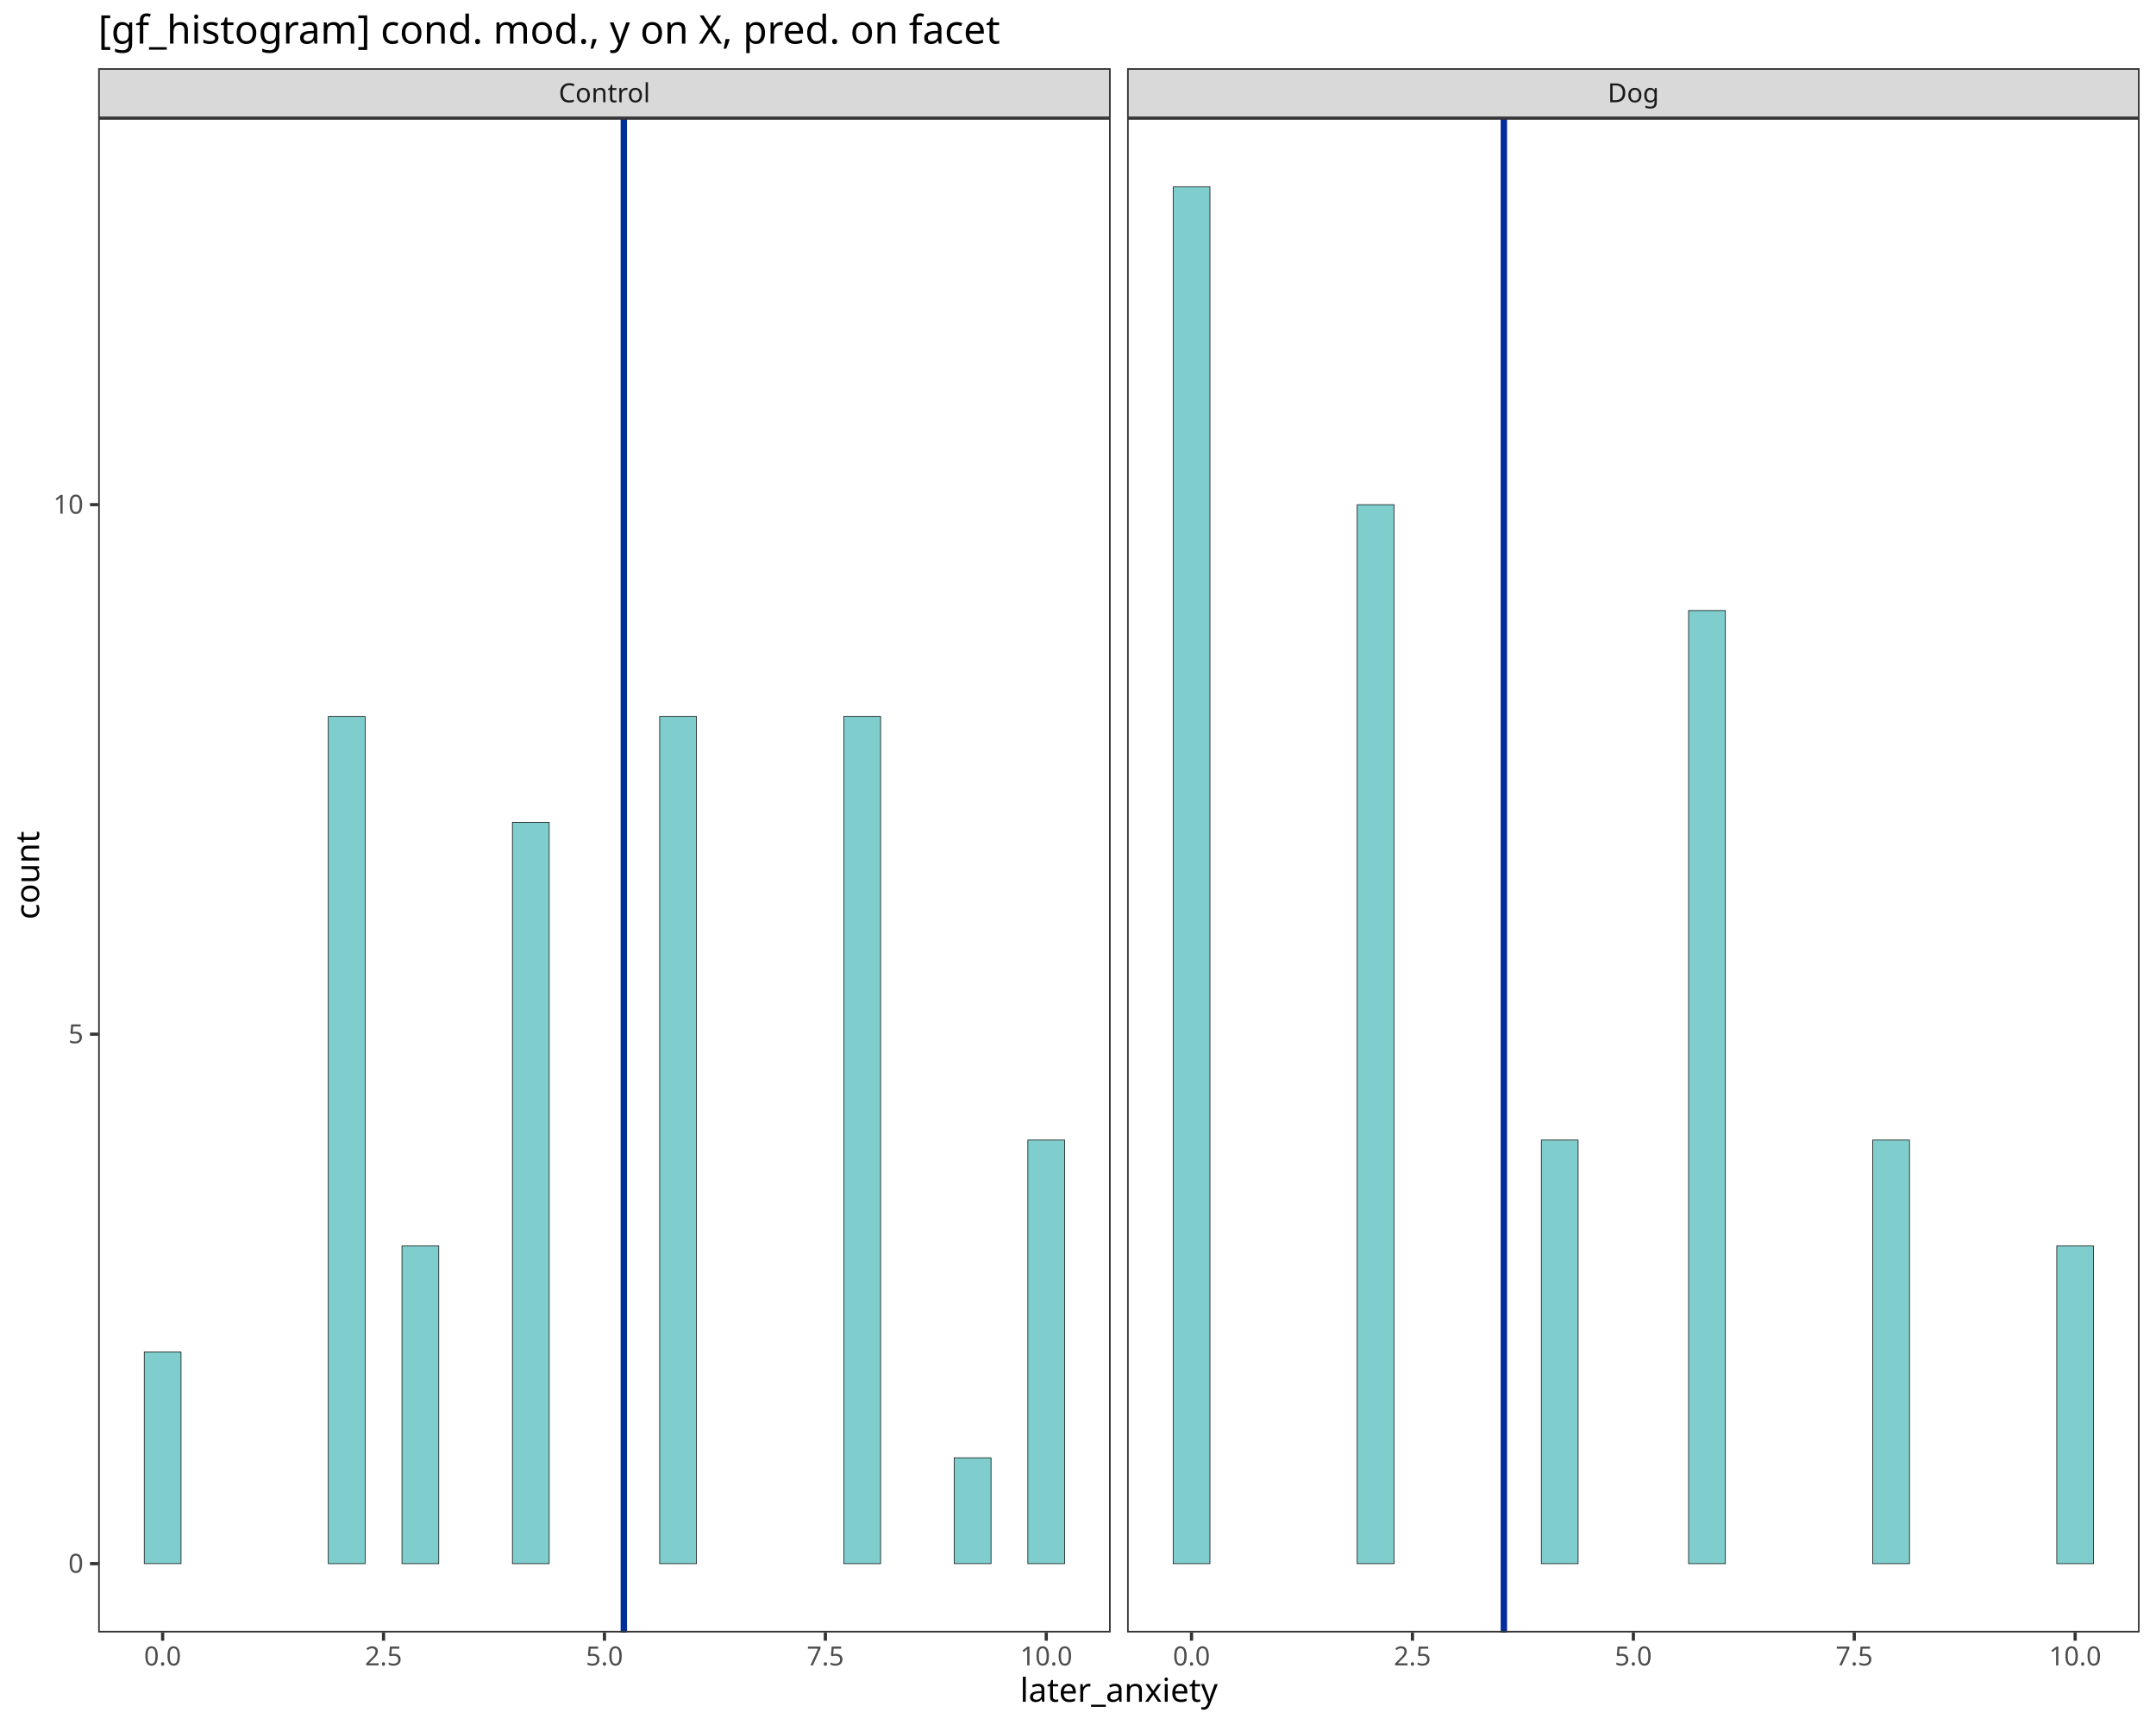
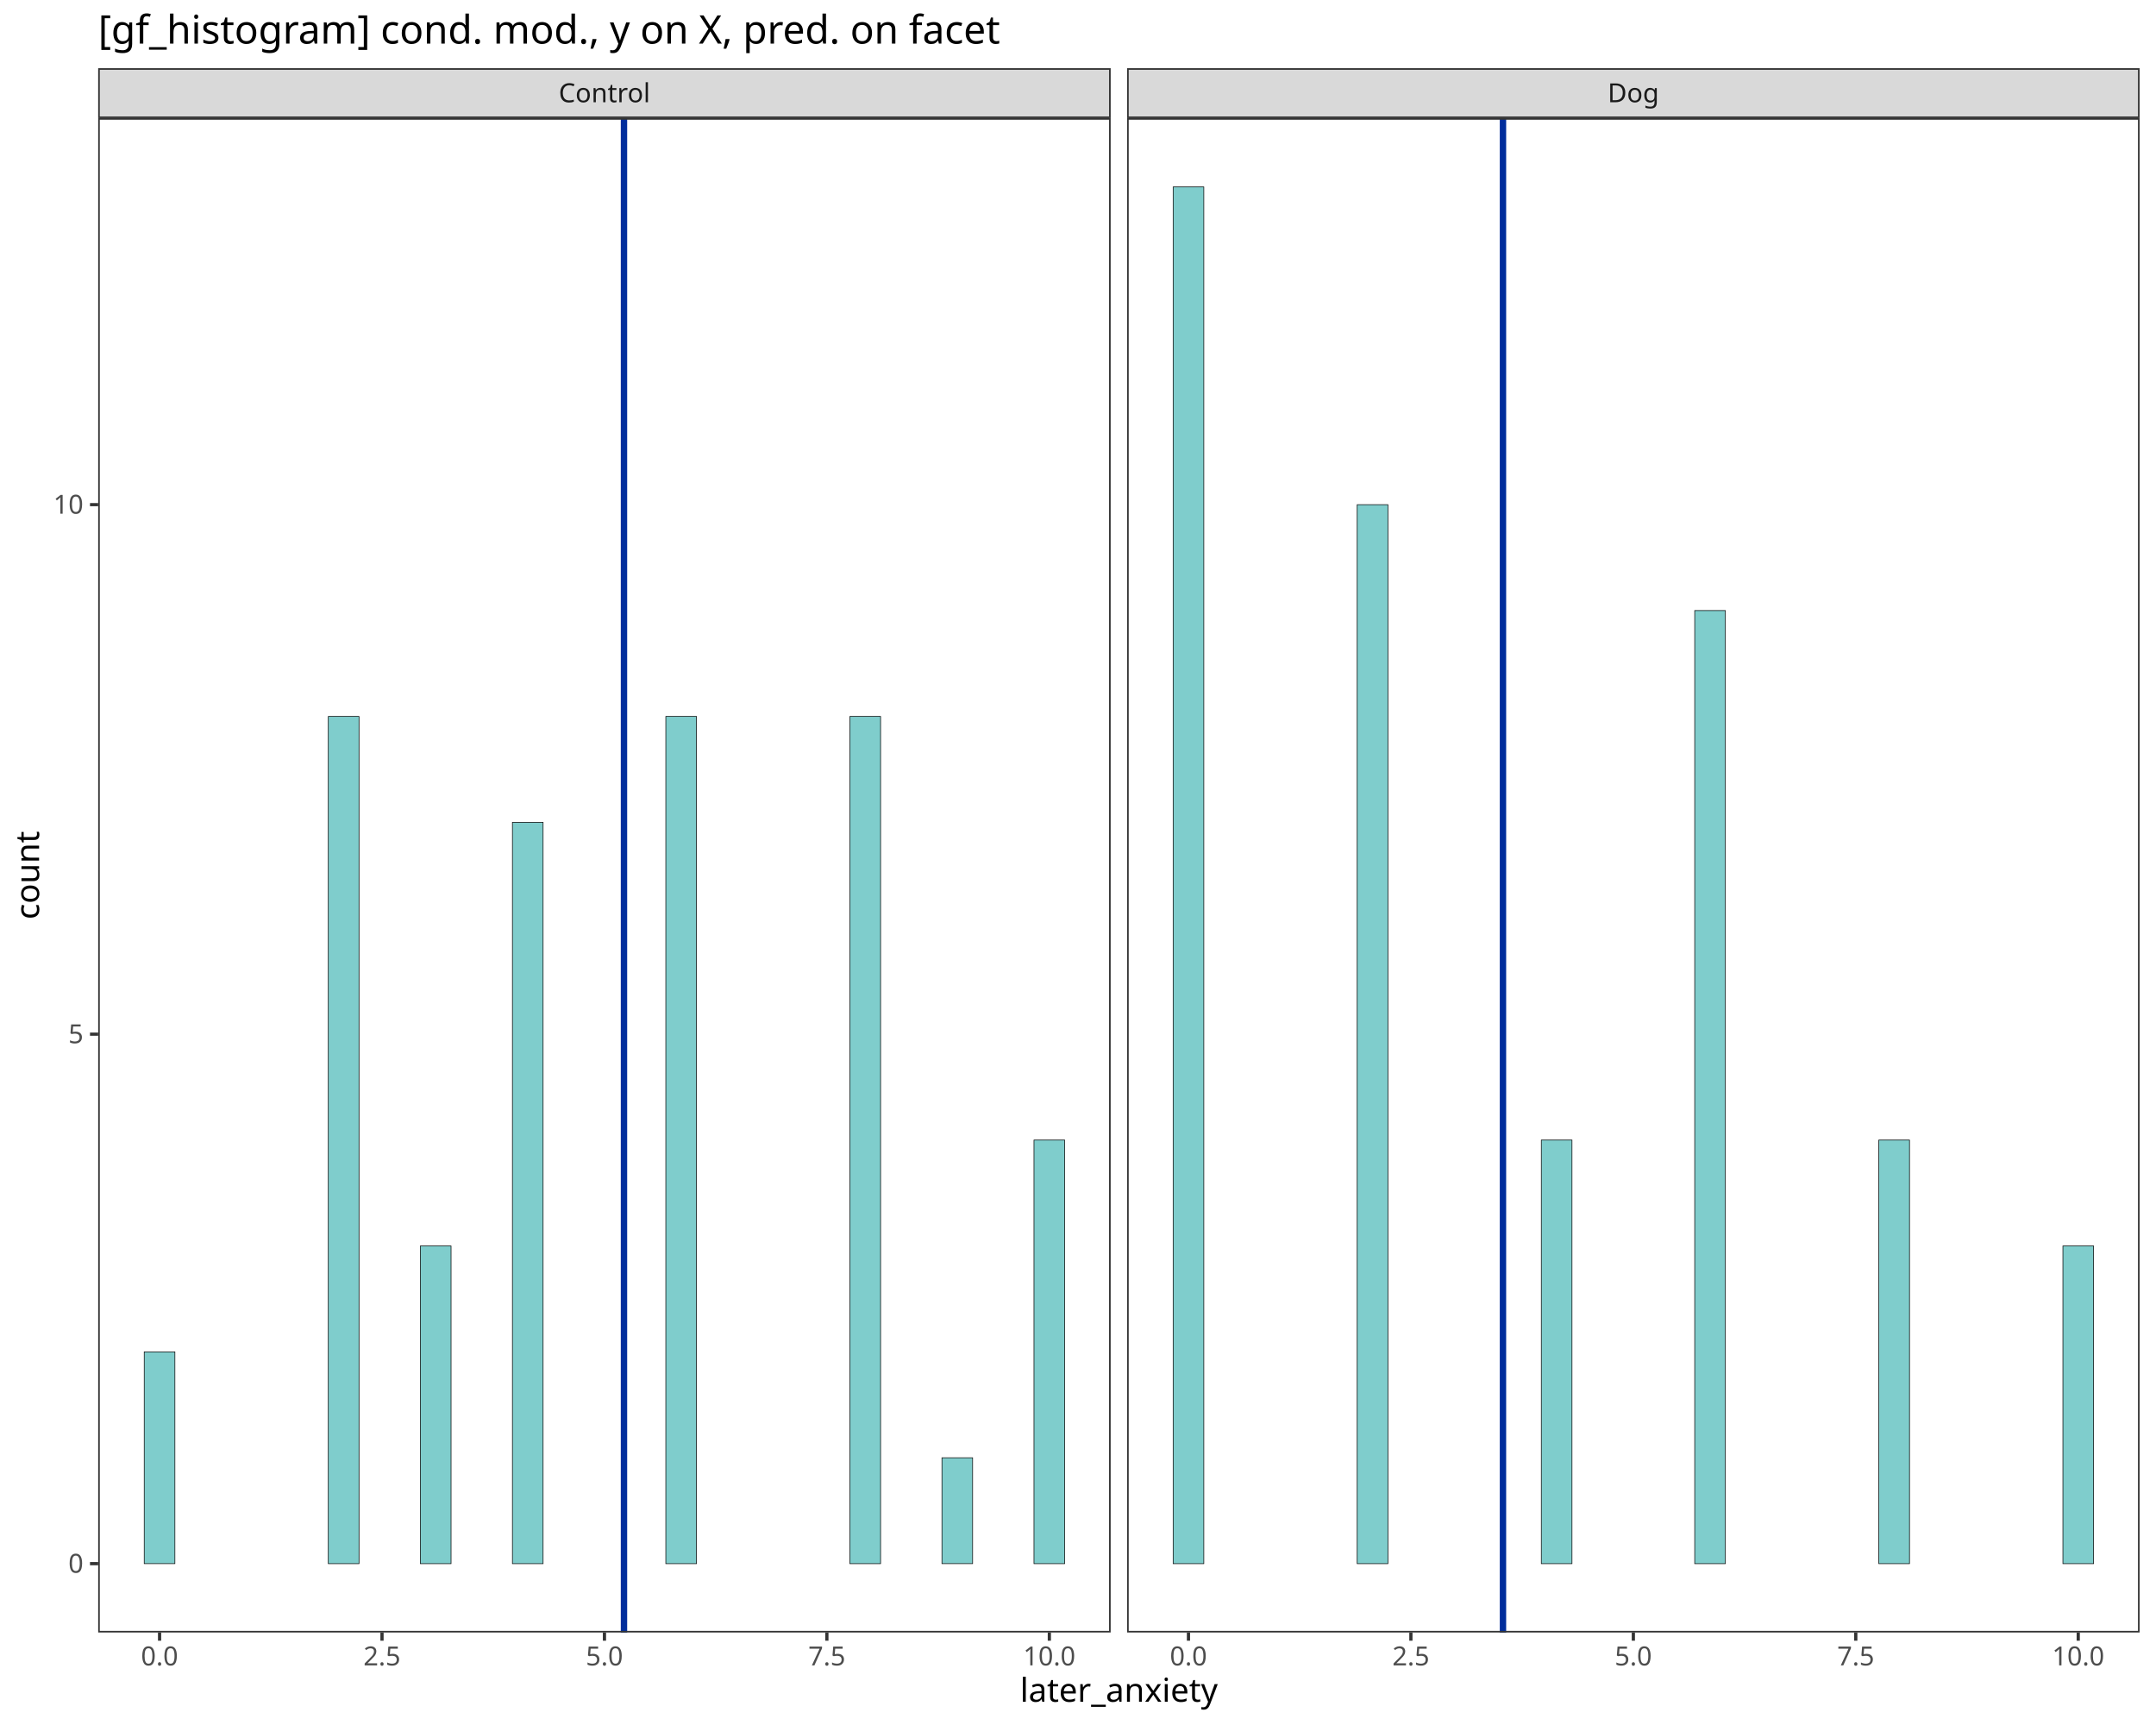
<svg xmlns="http://www.w3.org/2000/svg" class="svglite" data-engine-version="2.0" width="720.00pt" height="576.00pt" viewBox="0 0 720.00 576.00">
  <defs>
    <style type="text/css">
    .svglite line, .svglite polyline, .svglite polygon, .svglite path, .svglite rect, .svglite circle {
      fill: none;
      stroke: #000000;
      stroke-linecap: round;
      stroke-linejoin: round;
      stroke-miterlimit: 10.00;
    }
  </style>
  </defs>
  <rect width="100%" height="100%" style="stroke: none; fill: #FFFFFF;" />
  <defs>
    <clipPath id="cpMC4wMHw3MjAuMDB8MC4wMHw1NzYuMDA=">
      <rect x="0.00" y="0.00" width="720.00" height="576.00" />
    </clipPath>
  </defs>
  <g clip-path="url(#cpMC4wMHw3MjAuMDB8MC4wMHw1NzYuMDA=)">
    <rect x="0.00" y="0.00" width="720.00" height="576.00" style="stroke-width: 1.07; stroke: #FFFFFF; fill: #FFFFFF;" />
  </g>
  <defs>
    <clipPath id="cpMzIuNzl8MzcwLjkyfDM5LjQzfDU0NS4xMQ==">
      <rect x="32.79" y="39.43" width="338.12" height="505.68" />
    </clipPath>
  </defs>
  <g clip-path="url(#cpMzIuNzl8MzcwLjkyfDM5LjQzfDU0NS4xMQ==)">
    <rect x="32.79" y="39.43" width="338.12" height="505.68" style="stroke-width: 1.07; stroke: none; fill: #FFFFFF;" />
-     <rect x="48.16" y="451.40" width="12.30" height="70.72" style="stroke-width: 0.21; stroke-linecap: butt; stroke-linejoin: miter; fill: #009D9A; fill-opacity: 0.50;" />
-     <rect x="60.46" y="522.13" width="12.30" height="0.00" style="stroke-width: 0.21; stroke-linecap: butt; stroke-linejoin: miter; fill: #009D9A; fill-opacity: 0.50;" />
-     <rect x="72.75" y="522.13" width="12.30" height="0.00" style="stroke-width: 0.21; stroke-linecap: butt; stroke-linejoin: miter; fill: #009D9A; fill-opacity: 0.50;" />
-     <rect x="85.05" y="522.13" width="12.30" height="0.00" style="stroke-width: 0.21; stroke-linecap: butt; stroke-linejoin: miter; fill: #009D9A; fill-opacity: 0.50;" />
-     <rect x="97.34" y="522.13" width="12.30" height="0.00" style="stroke-width: 0.21; stroke-linecap: butt; stroke-linejoin: miter; fill: #009D9A; fill-opacity: 0.50;" />
-     <rect x="109.64" y="239.23" width="12.30" height="282.90" style="stroke-width: 0.21; stroke-linecap: butt; stroke-linejoin: miter; fill: #009D9A; fill-opacity: 0.50;" />
-     <rect x="121.94" y="522.13" width="12.30" height="0.00" style="stroke-width: 0.21; stroke-linecap: butt; stroke-linejoin: miter; fill: #009D9A; fill-opacity: 0.50;" />
-     <rect x="134.23" y="416.04" width="12.30" height="106.09" style="stroke-width: 0.21; stroke-linecap: butt; stroke-linejoin: miter; fill: #009D9A; fill-opacity: 0.50;" />
-     <rect x="146.53" y="522.13" width="12.30" height="0.00" style="stroke-width: 0.21; stroke-linecap: butt; stroke-linejoin: miter; fill: #009D9A; fill-opacity: 0.50;" />
-     <rect x="158.82" y="522.13" width="12.30" height="0.00" style="stroke-width: 0.21; stroke-linecap: butt; stroke-linejoin: miter; fill: #009D9A; fill-opacity: 0.50;" />
-     <rect x="171.12" y="274.59" width="12.30" height="247.54" style="stroke-width: 0.21; stroke-linecap: butt; stroke-linejoin: miter; fill: #009D9A; fill-opacity: 0.50;" />
-     <rect x="183.41" y="522.13" width="12.30" height="0.00" style="stroke-width: 0.21; stroke-linecap: butt; stroke-linejoin: miter; fill: #009D9A; fill-opacity: 0.50;" />
-     <rect x="195.71" y="522.13" width="12.30" height="0.00" style="stroke-width: 0.21; stroke-linecap: butt; stroke-linejoin: miter; fill: #009D9A; fill-opacity: 0.50;" />
-     <rect x="208.00" y="522.13" width="12.30" height="0.00" style="stroke-width: 0.21; stroke-linecap: butt; stroke-linejoin: miter; fill: #009D9A; fill-opacity: 0.50;" />
-     <rect x="220.30" y="239.23" width="12.30" height="282.90" style="stroke-width: 0.21; stroke-linecap: butt; stroke-linejoin: miter; fill: #009D9A; fill-opacity: 0.50;" />
-     <rect x="232.59" y="522.13" width="12.30" height="0.00" style="stroke-width: 0.21; stroke-linecap: butt; stroke-linejoin: miter; fill: #009D9A; fill-opacity: 0.50;" />
-     <rect x="244.89" y="522.13" width="12.30" height="0.00" style="stroke-width: 0.21; stroke-linecap: butt; stroke-linejoin: miter; fill: #009D9A; fill-opacity: 0.50;" />
-     <rect x="257.18" y="522.13" width="12.30" height="0.00" style="stroke-width: 0.21; stroke-linecap: butt; stroke-linejoin: miter; fill: #009D9A; fill-opacity: 0.50;" />
-     <rect x="269.48" y="522.13" width="12.30" height="0.00" style="stroke-width: 0.21; stroke-linecap: butt; stroke-linejoin: miter; fill: #009D9A; fill-opacity: 0.50;" />
-     <rect x="281.78" y="239.23" width="12.30" height="282.90" style="stroke-width: 0.21; stroke-linecap: butt; stroke-linejoin: miter; fill: #009D9A; fill-opacity: 0.50;" />
-     <rect x="294.07" y="522.13" width="12.30" height="0.00" style="stroke-width: 0.21; stroke-linecap: butt; stroke-linejoin: miter; fill: #009D9A; fill-opacity: 0.50;" />
-     <rect x="306.37" y="522.13" width="12.30" height="0.00" style="stroke-width: 0.21; stroke-linecap: butt; stroke-linejoin: miter; fill: #009D9A; fill-opacity: 0.50;" />
-     <rect x="318.66" y="486.76" width="12.30" height="35.36" style="stroke-width: 0.21; stroke-linecap: butt; stroke-linejoin: miter; fill: #009D9A; fill-opacity: 0.50;" />
-     <rect x="330.96" y="522.13" width="12.30" height="0.00" style="stroke-width: 0.21; stroke-linecap: butt; stroke-linejoin: miter; fill: #009D9A; fill-opacity: 0.50;" />
-     <rect x="343.25" y="380.68" width="12.30" height="141.45" style="stroke-width: 0.21; stroke-linecap: butt; stroke-linejoin: miter; fill: #009D9A; fill-opacity: 0.50;" />
-     <line x1="208.33" y1="545.11" x2="208.33" y2="39.43" style="stroke-width: 2.13; stroke: #002D9C; stroke-linecap: butt;" />
+     <rect x="48.16" y="451.40" width="10.25" height="70.72" style="stroke-width: 0.21; stroke-linecap: butt; stroke-linejoin: miter; fill: #009D9A; fill-opacity: 0.50;" />
+     <rect x="58.41" y="522.13" width="10.25" height="0.00" style="stroke-width: 0.21; stroke-linecap: butt; stroke-linejoin: miter; fill: #009D9A; fill-opacity: 0.50;" />
+     <rect x="68.66" y="522.13" width="10.25" height="0.00" style="stroke-width: 0.21; stroke-linecap: butt; stroke-linejoin: miter; fill: #009D9A; fill-opacity: 0.50;" />
+     <rect x="78.90" y="522.13" width="10.25" height="0.00" style="stroke-width: 0.21; stroke-linecap: butt; stroke-linejoin: miter; fill: #009D9A; fill-opacity: 0.50;" />
+     <rect x="89.15" y="522.13" width="10.25" height="0.00" style="stroke-width: 0.21; stroke-linecap: butt; stroke-linejoin: miter; fill: #009D9A; fill-opacity: 0.50;" />
+     <rect x="99.39" y="522.13" width="10.25" height="0.00" style="stroke-width: 0.21; stroke-linecap: butt; stroke-linejoin: miter; fill: #009D9A; fill-opacity: 0.50;" />
+     <rect x="109.64" y="239.23" width="10.25" height="282.90" style="stroke-width: 0.21; stroke-linecap: butt; stroke-linejoin: miter; fill: #009D9A; fill-opacity: 0.50;" />
+     <rect x="119.89" y="522.13" width="10.25" height="0.00" style="stroke-width: 0.21; stroke-linecap: butt; stroke-linejoin: miter; fill: #009D9A; fill-opacity: 0.50;" />
+     <rect x="130.13" y="522.13" width="10.25" height="0.00" style="stroke-width: 0.21; stroke-linecap: butt; stroke-linejoin: miter; fill: #009D9A; fill-opacity: 0.50;" />
+     <rect x="140.38" y="416.04" width="10.25" height="106.09" style="stroke-width: 0.21; stroke-linecap: butt; stroke-linejoin: miter; fill: #009D9A; fill-opacity: 0.50;" />
+     <rect x="150.62" y="522.13" width="10.25" height="0.00" style="stroke-width: 0.21; stroke-linecap: butt; stroke-linejoin: miter; fill: #009D9A; fill-opacity: 0.50;" />
+     <rect x="160.87" y="522.13" width="10.25" height="0.00" style="stroke-width: 0.21; stroke-linecap: butt; stroke-linejoin: miter; fill: #009D9A; fill-opacity: 0.50;" />
+     <rect x="171.12" y="274.59" width="10.25" height="247.54" style="stroke-width: 0.21; stroke-linecap: butt; stroke-linejoin: miter; fill: #009D9A; fill-opacity: 0.50;" />
+     <rect x="181.36" y="522.13" width="10.25" height="0.00" style="stroke-width: 0.21; stroke-linecap: butt; stroke-linejoin: miter; fill: #009D9A; fill-opacity: 0.50;" />
+     <rect x="191.61" y="522.13" width="10.25" height="0.00" style="stroke-width: 0.21; stroke-linecap: butt; stroke-linejoin: miter; fill: #009D9A; fill-opacity: 0.50;" />
+     <rect x="201.86" y="522.13" width="10.25" height="0.00" style="stroke-width: 0.21; stroke-linecap: butt; stroke-linejoin: miter; fill: #009D9A; fill-opacity: 0.50;" />
+     <rect x="212.10" y="522.13" width="10.25" height="0.00" style="stroke-width: 0.21; stroke-linecap: butt; stroke-linejoin: miter; fill: #009D9A; fill-opacity: 0.50;" />
+     <rect x="222.35" y="239.23" width="10.25" height="282.90" style="stroke-width: 0.21; stroke-linecap: butt; stroke-linejoin: miter; fill: #009D9A; fill-opacity: 0.50;" />
+     <rect x="232.59" y="522.13" width="10.25" height="0.00" style="stroke-width: 0.21; stroke-linecap: butt; stroke-linejoin: miter; fill: #009D9A; fill-opacity: 0.50;" />
+     <rect x="242.84" y="522.13" width="10.25" height="0.00" style="stroke-width: 0.21; stroke-linecap: butt; stroke-linejoin: miter; fill: #009D9A; fill-opacity: 0.50;" />
+     <rect x="253.09" y="522.13" width="10.25" height="0.00" style="stroke-width: 0.21; stroke-linecap: butt; stroke-linejoin: miter; fill: #009D9A; fill-opacity: 0.50;" />
+     <rect x="263.33" y="522.13" width="10.25" height="0.00" style="stroke-width: 0.21; stroke-linecap: butt; stroke-linejoin: miter; fill: #009D9A; fill-opacity: 0.50;" />
+     <rect x="273.58" y="522.13" width="10.25" height="0.00" style="stroke-width: 0.21; stroke-linecap: butt; stroke-linejoin: miter; fill: #009D9A; fill-opacity: 0.50;" />
+     <rect x="283.82" y="239.23" width="10.25" height="282.90" style="stroke-width: 0.21; stroke-linecap: butt; stroke-linejoin: miter; fill: #009D9A; fill-opacity: 0.50;" />
+     <rect x="294.07" y="522.13" width="10.25" height="0.00" style="stroke-width: 0.21; stroke-linecap: butt; stroke-linejoin: miter; fill: #009D9A; fill-opacity: 0.50;" />
+     <rect x="304.32" y="522.13" width="10.25" height="0.00" style="stroke-width: 0.21; stroke-linecap: butt; stroke-linejoin: miter; fill: #009D9A; fill-opacity: 0.50;" />
+     <rect x="314.56" y="486.76" width="10.25" height="35.36" style="stroke-width: 0.21; stroke-linecap: butt; stroke-linejoin: miter; fill: #009D9A; fill-opacity: 0.50;" />
+     <rect x="324.81" y="522.13" width="10.25" height="0.00" style="stroke-width: 0.21; stroke-linecap: butt; stroke-linejoin: miter; fill: #009D9A; fill-opacity: 0.50;" />
+     <rect x="335.06" y="522.13" width="10.25" height="0.00" style="stroke-width: 0.21; stroke-linecap: butt; stroke-linejoin: miter; fill: #009D9A; fill-opacity: 0.50;" />
+     <rect x="345.30" y="380.68" width="10.25" height="141.45" style="stroke-width: 0.21; stroke-linecap: butt; stroke-linejoin: miter; fill: #009D9A; fill-opacity: 0.50;" />
+     <line x1="208.38" y1="545.11" x2="208.38" y2="39.43" style="stroke-width: 2.13; stroke: #002D9C; stroke-linecap: butt;" />
    <rect x="32.79" y="39.43" width="338.12" height="505.68" style="stroke-width: 1.07; stroke: #333333;" />
  </g>
  <g clip-path="url(#cpMC4wMHw3MjAuMDB8MC4wMHw1NzYuMDA=)">
</g>
  <defs>
    <clipPath id="cpMzc2LjQwfDcxNC41MnwzOS40M3w1NDUuMTE=">
      <rect x="376.40" y="39.43" width="338.12" height="505.68" />
    </clipPath>
  </defs>
  <g clip-path="url(#cpMzc2LjQwfDcxNC41MnwzOS40M3w1NDUuMTE=)">
    <rect x="376.40" y="39.43" width="338.12" height="505.68" style="stroke-width: 1.07; stroke: none; fill: #FFFFFF;" />
-     <rect x="391.77" y="62.42" width="12.30" height="459.71" style="stroke-width: 0.21; stroke-linecap: butt; stroke-linejoin: miter; fill: #009D9A; fill-opacity: 0.50;" />
-     <rect x="404.06" y="522.13" width="12.30" height="0.00" style="stroke-width: 0.21; stroke-linecap: butt; stroke-linejoin: miter; fill: #009D9A; fill-opacity: 0.50;" />
-     <rect x="416.36" y="522.13" width="12.30" height="0.00" style="stroke-width: 0.21; stroke-linecap: butt; stroke-linejoin: miter; fill: #009D9A; fill-opacity: 0.50;" />
-     <rect x="428.65" y="522.13" width="12.30" height="0.00" style="stroke-width: 0.21; stroke-linecap: butt; stroke-linejoin: miter; fill: #009D9A; fill-opacity: 0.50;" />
-     <rect x="440.95" y="522.13" width="12.30" height="0.00" style="stroke-width: 0.21; stroke-linecap: butt; stroke-linejoin: miter; fill: #009D9A; fill-opacity: 0.50;" />
-     <rect x="453.24" y="168.51" width="12.30" height="353.62" style="stroke-width: 0.21; stroke-linecap: butt; stroke-linejoin: miter; fill: #009D9A; fill-opacity: 0.50;" />
-     <rect x="465.54" y="522.13" width="12.30" height="0.00" style="stroke-width: 0.21; stroke-linecap: butt; stroke-linejoin: miter; fill: #009D9A; fill-opacity: 0.50;" />
-     <rect x="477.83" y="522.13" width="12.30" height="0.00" style="stroke-width: 0.21; stroke-linecap: butt; stroke-linejoin: miter; fill: #009D9A; fill-opacity: 0.50;" />
-     <rect x="490.13" y="522.13" width="12.30" height="0.00" style="stroke-width: 0.21; stroke-linecap: butt; stroke-linejoin: miter; fill: #009D9A; fill-opacity: 0.50;" />
-     <rect x="502.42" y="522.13" width="12.30" height="0.00" style="stroke-width: 0.21; stroke-linecap: butt; stroke-linejoin: miter; fill: #009D9A; fill-opacity: 0.50;" />
-     <rect x="514.72" y="380.68" width="12.30" height="141.45" style="stroke-width: 0.21; stroke-linecap: butt; stroke-linejoin: miter; fill: #009D9A; fill-opacity: 0.50;" />
-     <rect x="527.02" y="522.13" width="12.30" height="0.00" style="stroke-width: 0.21; stroke-linecap: butt; stroke-linejoin: miter; fill: #009D9A; fill-opacity: 0.50;" />
-     <rect x="539.31" y="522.13" width="12.30" height="0.00" style="stroke-width: 0.21; stroke-linecap: butt; stroke-linejoin: miter; fill: #009D9A; fill-opacity: 0.50;" />
-     <rect x="551.61" y="522.13" width="12.30" height="0.00" style="stroke-width: 0.21; stroke-linecap: butt; stroke-linejoin: miter; fill: #009D9A; fill-opacity: 0.50;" />
-     <rect x="563.90" y="203.87" width="12.30" height="318.26" style="stroke-width: 0.21; stroke-linecap: butt; stroke-linejoin: miter; fill: #009D9A; fill-opacity: 0.50;" />
-     <rect x="576.20" y="522.13" width="12.30" height="0.00" style="stroke-width: 0.21; stroke-linecap: butt; stroke-linejoin: miter; fill: #009D9A; fill-opacity: 0.50;" />
-     <rect x="588.49" y="522.13" width="12.30" height="0.00" style="stroke-width: 0.21; stroke-linecap: butt; stroke-linejoin: miter; fill: #009D9A; fill-opacity: 0.50;" />
-     <rect x="600.79" y="522.13" width="12.30" height="0.00" style="stroke-width: 0.21; stroke-linecap: butt; stroke-linejoin: miter; fill: #009D9A; fill-opacity: 0.50;" />
-     <rect x="613.08" y="522.13" width="12.30" height="0.00" style="stroke-width: 0.21; stroke-linecap: butt; stroke-linejoin: miter; fill: #009D9A; fill-opacity: 0.50;" />
-     <rect x="625.38" y="380.68" width="12.30" height="141.45" style="stroke-width: 0.21; stroke-linecap: butt; stroke-linejoin: miter; fill: #009D9A; fill-opacity: 0.50;" />
-     <rect x="637.67" y="522.13" width="12.30" height="0.00" style="stroke-width: 0.21; stroke-linecap: butt; stroke-linejoin: miter; fill: #009D9A; fill-opacity: 0.50;" />
-     <rect x="649.97" y="522.13" width="12.30" height="0.00" style="stroke-width: 0.21; stroke-linecap: butt; stroke-linejoin: miter; fill: #009D9A; fill-opacity: 0.50;" />
-     <rect x="662.27" y="522.13" width="12.30" height="0.00" style="stroke-width: 0.21; stroke-linecap: butt; stroke-linejoin: miter; fill: #009D9A; fill-opacity: 0.50;" />
-     <rect x="674.56" y="522.13" width="12.30" height="0.00" style="stroke-width: 0.21; stroke-linecap: butt; stroke-linejoin: miter; fill: #009D9A; fill-opacity: 0.50;" />
-     <rect x="686.86" y="416.04" width="12.30" height="106.09" style="stroke-width: 0.21; stroke-linecap: butt; stroke-linejoin: miter; fill: #009D9A; fill-opacity: 0.50;" />
-     <line x1="502.22" y1="545.11" x2="502.22" y2="39.43" style="stroke-width: 2.13; stroke: #002D9C; stroke-linecap: butt;" />
+     <rect x="391.77" y="62.42" width="10.25" height="459.71" style="stroke-width: 0.21; stroke-linecap: butt; stroke-linejoin: miter; fill: #009D9A; fill-opacity: 0.50;" />
+     <rect x="402.01" y="522.13" width="10.25" height="0.00" style="stroke-width: 0.21; stroke-linecap: butt; stroke-linejoin: miter; fill: #009D9A; fill-opacity: 0.50;" />
+     <rect x="412.26" y="522.13" width="10.25" height="0.00" style="stroke-width: 0.21; stroke-linecap: butt; stroke-linejoin: miter; fill: #009D9A; fill-opacity: 0.50;" />
+     <rect x="422.50" y="522.13" width="10.25" height="0.00" style="stroke-width: 0.21; stroke-linecap: butt; stroke-linejoin: miter; fill: #009D9A; fill-opacity: 0.50;" />
+     <rect x="432.75" y="522.13" width="10.25" height="0.00" style="stroke-width: 0.21; stroke-linecap: butt; stroke-linejoin: miter; fill: #009D9A; fill-opacity: 0.50;" />
+     <rect x="443.00" y="522.13" width="10.25" height="0.00" style="stroke-width: 0.21; stroke-linecap: butt; stroke-linejoin: miter; fill: #009D9A; fill-opacity: 0.50;" />
+     <rect x="453.24" y="168.51" width="10.25" height="353.62" style="stroke-width: 0.21; stroke-linecap: butt; stroke-linejoin: miter; fill: #009D9A; fill-opacity: 0.50;" />
+     <rect x="463.49" y="522.13" width="10.25" height="0.00" style="stroke-width: 0.21; stroke-linecap: butt; stroke-linejoin: miter; fill: #009D9A; fill-opacity: 0.50;" />
+     <rect x="473.74" y="522.13" width="10.25" height="0.00" style="stroke-width: 0.21; stroke-linecap: butt; stroke-linejoin: miter; fill: #009D9A; fill-opacity: 0.50;" />
+     <rect x="483.98" y="522.13" width="10.25" height="0.00" style="stroke-width: 0.21; stroke-linecap: butt; stroke-linejoin: miter; fill: #009D9A; fill-opacity: 0.50;" />
+     <rect x="494.23" y="522.13" width="10.25" height="0.00" style="stroke-width: 0.21; stroke-linecap: butt; stroke-linejoin: miter; fill: #009D9A; fill-opacity: 0.50;" />
+     <rect x="504.47" y="522.13" width="10.25" height="0.00" style="stroke-width: 0.21; stroke-linecap: butt; stroke-linejoin: miter; fill: #009D9A; fill-opacity: 0.50;" />
+     <rect x="514.72" y="380.68" width="10.25" height="141.45" style="stroke-width: 0.21; stroke-linecap: butt; stroke-linejoin: miter; fill: #009D9A; fill-opacity: 0.50;" />
+     <rect x="524.97" y="522.13" width="10.25" height="0.00" style="stroke-width: 0.21; stroke-linecap: butt; stroke-linejoin: miter; fill: #009D9A; fill-opacity: 0.50;" />
+     <rect x="535.21" y="522.13" width="10.25" height="0.00" style="stroke-width: 0.21; stroke-linecap: butt; stroke-linejoin: miter; fill: #009D9A; fill-opacity: 0.50;" />
+     <rect x="545.46" y="522.13" width="10.25" height="0.00" style="stroke-width: 0.21; stroke-linecap: butt; stroke-linejoin: miter; fill: #009D9A; fill-opacity: 0.50;" />
+     <rect x="555.70" y="522.13" width="10.25" height="0.00" style="stroke-width: 0.21; stroke-linecap: butt; stroke-linejoin: miter; fill: #009D9A; fill-opacity: 0.50;" />
+     <rect x="565.95" y="203.87" width="10.25" height="318.26" style="stroke-width: 0.21; stroke-linecap: butt; stroke-linejoin: miter; fill: #009D9A; fill-opacity: 0.50;" />
+     <rect x="576.20" y="522.13" width="10.25" height="0.00" style="stroke-width: 0.21; stroke-linecap: butt; stroke-linejoin: miter; fill: #009D9A; fill-opacity: 0.50;" />
+     <rect x="586.44" y="522.13" width="10.25" height="0.00" style="stroke-width: 0.21; stroke-linecap: butt; stroke-linejoin: miter; fill: #009D9A; fill-opacity: 0.50;" />
+     <rect x="596.69" y="522.13" width="10.25" height="0.00" style="stroke-width: 0.21; stroke-linecap: butt; stroke-linejoin: miter; fill: #009D9A; fill-opacity: 0.50;" />
+     <rect x="606.94" y="522.13" width="10.25" height="0.00" style="stroke-width: 0.21; stroke-linecap: butt; stroke-linejoin: miter; fill: #009D9A; fill-opacity: 0.50;" />
+     <rect x="617.18" y="522.13" width="10.25" height="0.00" style="stroke-width: 0.21; stroke-linecap: butt; stroke-linejoin: miter; fill: #009D9A; fill-opacity: 0.50;" />
+     <rect x="627.43" y="380.68" width="10.25" height="141.45" style="stroke-width: 0.21; stroke-linecap: butt; stroke-linejoin: miter; fill: #009D9A; fill-opacity: 0.50;" />
+     <rect x="637.67" y="522.13" width="10.25" height="0.00" style="stroke-width: 0.21; stroke-linecap: butt; stroke-linejoin: miter; fill: #009D9A; fill-opacity: 0.50;" />
+     <rect x="647.92" y="522.13" width="10.25" height="0.00" style="stroke-width: 0.21; stroke-linecap: butt; stroke-linejoin: miter; fill: #009D9A; fill-opacity: 0.50;" />
+     <rect x="658.17" y="522.13" width="10.25" height="0.00" style="stroke-width: 0.21; stroke-linecap: butt; stroke-linejoin: miter; fill: #009D9A; fill-opacity: 0.50;" />
+     <rect x="668.41" y="522.13" width="10.25" height="0.00" style="stroke-width: 0.21; stroke-linecap: butt; stroke-linejoin: miter; fill: #009D9A; fill-opacity: 0.50;" />
+     <rect x="678.66" y="522.13" width="10.25" height="0.00" style="stroke-width: 0.21; stroke-linecap: butt; stroke-linejoin: miter; fill: #009D9A; fill-opacity: 0.50;" />
+     <rect x="688.91" y="416.04" width="10.25" height="106.09" style="stroke-width: 0.21; stroke-linecap: butt; stroke-linejoin: miter; fill: #009D9A; fill-opacity: 0.50;" />
+     <line x1="501.92" y1="545.11" x2="501.92" y2="39.43" style="stroke-width: 2.13; stroke: #002D9C; stroke-linecap: butt;" />
    <rect x="376.40" y="39.43" width="338.12" height="505.68" style="stroke-width: 1.07; stroke: #333333;" />
  </g>
  <g clip-path="url(#cpMC4wMHw3MjAuMDB8MC4wMHw1NzYuMDA=)">
</g>
  <defs>
    <clipPath id="cpMzIuNzl8MzcwLjkyfDIyLjc4fDM5LjQz">
      <rect x="32.79" y="22.78" width="338.12" height="16.65" />
    </clipPath>
  </defs>
  <g clip-path="url(#cpMzIuNzl8MzcwLjkyfDIyLjc4fDM5LjQz)">
    <rect x="32.79" y="22.78" width="338.12" height="16.65" style="stroke-width: 1.07; stroke: #333333; fill: #D9D9D9;" />
    <text x="201.86" y="34.14" text-anchor="middle" style="font-size: 8.80px; fill: #1A1A1A; font-family: sans;" textLength="28.37px" lengthAdjust="spacingAndGlyphs">Control</text>
  </g>
  <g clip-path="url(#cpMC4wMHw3MjAuMDB8MC4wMHw1NzYuMDA=)">
</g>
  <defs>
    <clipPath id="cpMzc2LjQwfDcxNC41MnwyMi43OHwzOS40Mw==">
      <rect x="376.40" y="22.78" width="338.12" height="16.65" />
    </clipPath>
  </defs>
  <g clip-path="url(#cpMzc2LjQwfDcxNC41MnwyMi43OHwzOS40Mw==)">
    <rect x="376.40" y="22.78" width="338.12" height="16.65" style="stroke-width: 1.07; stroke: #333333; fill: #D9D9D9;" />
    <text x="545.46" y="34.14" text-anchor="middle" style="font-size: 8.80px; fill: #1A1A1A; font-family: sans;" textLength="16.15px" lengthAdjust="spacingAndGlyphs">Dog</text>
  </g>
  <g clip-path="url(#cpMC4wMHw3MjAuMDB8MC4wMHw1NzYuMDA=)">
-     <polyline points="54.31,547.85 54.31,545.11 " style="stroke-width: 1.07; stroke: #333333; stroke-linecap: butt;" />
-     <polyline points="128.08,547.85 128.08,545.11 " style="stroke-width: 1.07; stroke: #333333; stroke-linecap: butt;" />
+     <polyline points="53.29,547.85 53.29,545.11 " style="stroke-width: 1.07; stroke: #333333; stroke-linecap: butt;" />
+     <polyline points="127.57,547.85 127.57,545.11 " style="stroke-width: 1.07; stroke: #333333; stroke-linecap: butt;" />
    <polyline points="201.86,547.85 201.86,545.11 " style="stroke-width: 1.07; stroke: #333333; stroke-linecap: butt;" />
-     <polyline points="275.63,547.85 275.63,545.11 " style="stroke-width: 1.07; stroke: #333333; stroke-linecap: butt;" />
-     <polyline points="349.40,547.85 349.40,545.11 " style="stroke-width: 1.07; stroke: #333333; stroke-linecap: butt;" />
-     <text x="54.31" y="556.10" text-anchor="middle" style="font-size: 8.80px; fill: #4D4D4D; font-family: sans;" textLength="12.23px" lengthAdjust="spacingAndGlyphs">0.0</text>
-     <text x="128.08" y="556.10" text-anchor="middle" style="font-size: 8.80px; fill: #4D4D4D; font-family: sans;" textLength="12.23px" lengthAdjust="spacingAndGlyphs">2.5</text>
+     <polyline points="276.14,547.85 276.14,545.11 " style="stroke-width: 1.07; stroke: #333333; stroke-linecap: butt;" />
+     <polyline points="350.43,547.85 350.43,545.11 " style="stroke-width: 1.07; stroke: #333333; stroke-linecap: butt;" />
+     <text x="53.29" y="556.10" text-anchor="middle" style="font-size: 8.80px; fill: #4D4D4D; font-family: sans;" textLength="12.23px" lengthAdjust="spacingAndGlyphs">0.0</text>
+     <text x="127.57" y="556.10" text-anchor="middle" style="font-size: 8.80px; fill: #4D4D4D; font-family: sans;" textLength="12.23px" lengthAdjust="spacingAndGlyphs">2.5</text>
    <text x="201.86" y="556.10" text-anchor="middle" style="font-size: 8.80px; fill: #4D4D4D; font-family: sans;" textLength="12.23px" lengthAdjust="spacingAndGlyphs">5.0</text>
-     <text x="275.63" y="556.10" text-anchor="middle" style="font-size: 8.80px; fill: #4D4D4D; font-family: sans;" textLength="12.23px" lengthAdjust="spacingAndGlyphs">7.5</text>
-     <text x="349.40" y="556.10" text-anchor="middle" style="font-size: 8.80px; fill: #4D4D4D; font-family: sans;" textLength="17.13px" lengthAdjust="spacingAndGlyphs">10.0</text>
-     <polyline points="397.91,547.85 397.91,545.11 " style="stroke-width: 1.07; stroke: #333333; stroke-linecap: butt;" />
-     <polyline points="471.69,547.85 471.69,545.11 " style="stroke-width: 1.07; stroke: #333333; stroke-linecap: butt;" />
+     <text x="276.14" y="556.10" text-anchor="middle" style="font-size: 8.80px; fill: #4D4D4D; font-family: sans;" textLength="12.23px" lengthAdjust="spacingAndGlyphs">7.5</text>
+     <text x="350.43" y="556.10" text-anchor="middle" style="font-size: 8.80px; fill: #4D4D4D; font-family: sans;" textLength="17.13px" lengthAdjust="spacingAndGlyphs">10.0</text>
+     <polyline points="396.89,547.85 396.89,545.11 " style="stroke-width: 1.07; stroke: #333333; stroke-linecap: butt;" />
+     <polyline points="471.17,547.85 471.17,545.11 " style="stroke-width: 1.07; stroke: #333333; stroke-linecap: butt;" />
    <polyline points="545.46,547.85 545.46,545.11 " style="stroke-width: 1.07; stroke: #333333; stroke-linecap: butt;" />
-     <polyline points="619.23,547.85 619.23,545.11 " style="stroke-width: 1.07; stroke: #333333; stroke-linecap: butt;" />
-     <polyline points="693.00,547.85 693.00,545.11 " style="stroke-width: 1.07; stroke: #333333; stroke-linecap: butt;" />
-     <text x="397.91" y="556.10" text-anchor="middle" style="font-size: 8.80px; fill: #4D4D4D; font-family: sans;" textLength="12.23px" lengthAdjust="spacingAndGlyphs">0.0</text>
-     <text x="471.69" y="556.10" text-anchor="middle" style="font-size: 8.80px; fill: #4D4D4D; font-family: sans;" textLength="12.23px" lengthAdjust="spacingAndGlyphs">2.5</text>
+     <polyline points="619.74,547.85 619.74,545.11 " style="stroke-width: 1.07; stroke: #333333; stroke-linecap: butt;" />
+     <polyline points="694.03,547.85 694.03,545.11 " style="stroke-width: 1.07; stroke: #333333; stroke-linecap: butt;" />
+     <text x="396.89" y="556.10" text-anchor="middle" style="font-size: 8.80px; fill: #4D4D4D; font-family: sans;" textLength="12.23px" lengthAdjust="spacingAndGlyphs">0.0</text>
+     <text x="471.17" y="556.10" text-anchor="middle" style="font-size: 8.80px; fill: #4D4D4D; font-family: sans;" textLength="12.23px" lengthAdjust="spacingAndGlyphs">2.5</text>
    <text x="545.46" y="556.10" text-anchor="middle" style="font-size: 8.80px; fill: #4D4D4D; font-family: sans;" textLength="12.23px" lengthAdjust="spacingAndGlyphs">5.0</text>
-     <text x="619.23" y="556.10" text-anchor="middle" style="font-size: 8.80px; fill: #4D4D4D; font-family: sans;" textLength="12.23px" lengthAdjust="spacingAndGlyphs">7.5</text>
-     <text x="693.00" y="556.10" text-anchor="middle" style="font-size: 8.80px; fill: #4D4D4D; font-family: sans;" textLength="17.13px" lengthAdjust="spacingAndGlyphs">10.0</text>
+     <text x="619.74" y="556.10" text-anchor="middle" style="font-size: 8.80px; fill: #4D4D4D; font-family: sans;" textLength="12.23px" lengthAdjust="spacingAndGlyphs">7.5</text>
+     <text x="694.03" y="556.10" text-anchor="middle" style="font-size: 8.80px; fill: #4D4D4D; font-family: sans;" textLength="17.13px" lengthAdjust="spacingAndGlyphs">10.0</text>
    <text x="27.86" y="525.16" text-anchor="end" style="font-size: 8.80px; fill: #4D4D4D; font-family: sans;" textLength="4.89px" lengthAdjust="spacingAndGlyphs">0</text>
    <text x="27.86" y="348.34" text-anchor="end" style="font-size: 8.80px; fill: #4D4D4D; font-family: sans;" textLength="4.89px" lengthAdjust="spacingAndGlyphs">5</text>
    <text x="27.86" y="171.53" text-anchor="end" style="font-size: 8.80px; fill: #4D4D4D; font-family: sans;" textLength="9.79px" lengthAdjust="spacingAndGlyphs">10</text>
    <polyline points="30.05,522.13 32.79,522.13 " style="stroke-width: 1.07; stroke: #333333; stroke-linecap: butt;" />
    <polyline points="30.05,345.32 32.79,345.32 " style="stroke-width: 1.07; stroke: #333333; stroke-linecap: butt;" />
    <polyline points="30.05,168.51 32.79,168.51 " style="stroke-width: 1.07; stroke: #333333; stroke-linecap: butt;" />
    <text x="373.66" y="568.24" text-anchor="middle" style="font-size: 11.00px; font-family: sans;" textLength="62.38px" lengthAdjust="spacingAndGlyphs">later_anxiety</text>
    <text transform="translate(13.05,292.27) rotate(-90)" text-anchor="middle" style="font-size: 11.00px; font-family: sans;" textLength="26.91px" lengthAdjust="spacingAndGlyphs">count</text>
    <text x="32.79" y="14.56" style="font-size: 13.20px; font-family: sans;" textLength="285.46px" lengthAdjust="spacingAndGlyphs">[gf_histogram] cond. mod., y on X, pred. on facet</text>
  </g>
</svg>
